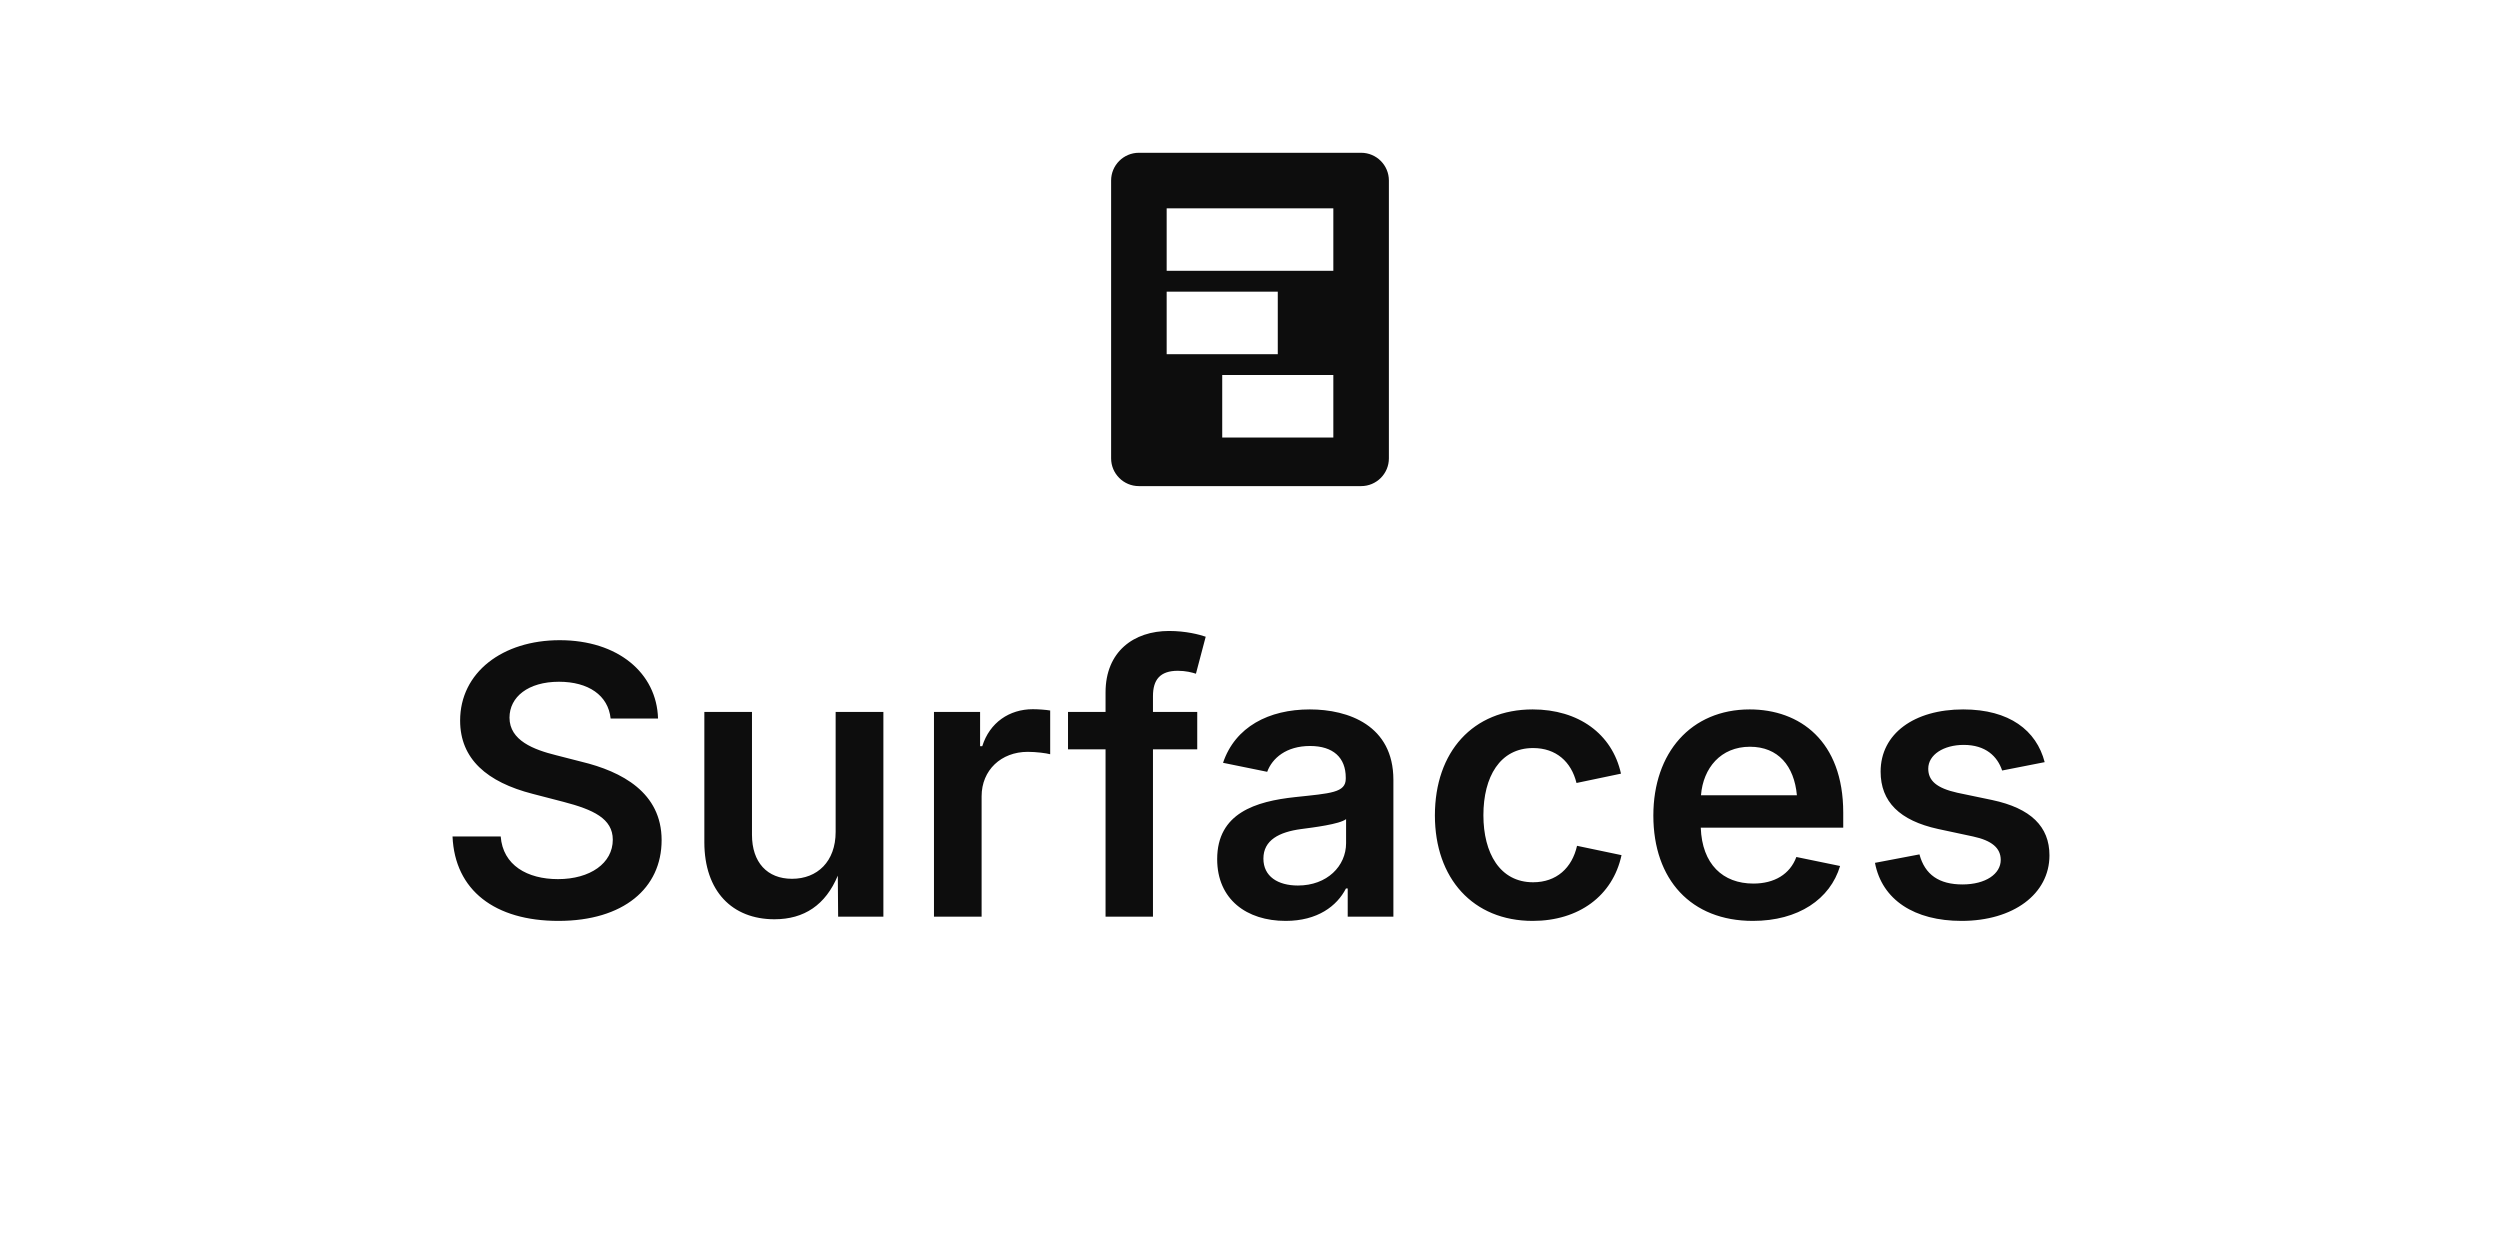
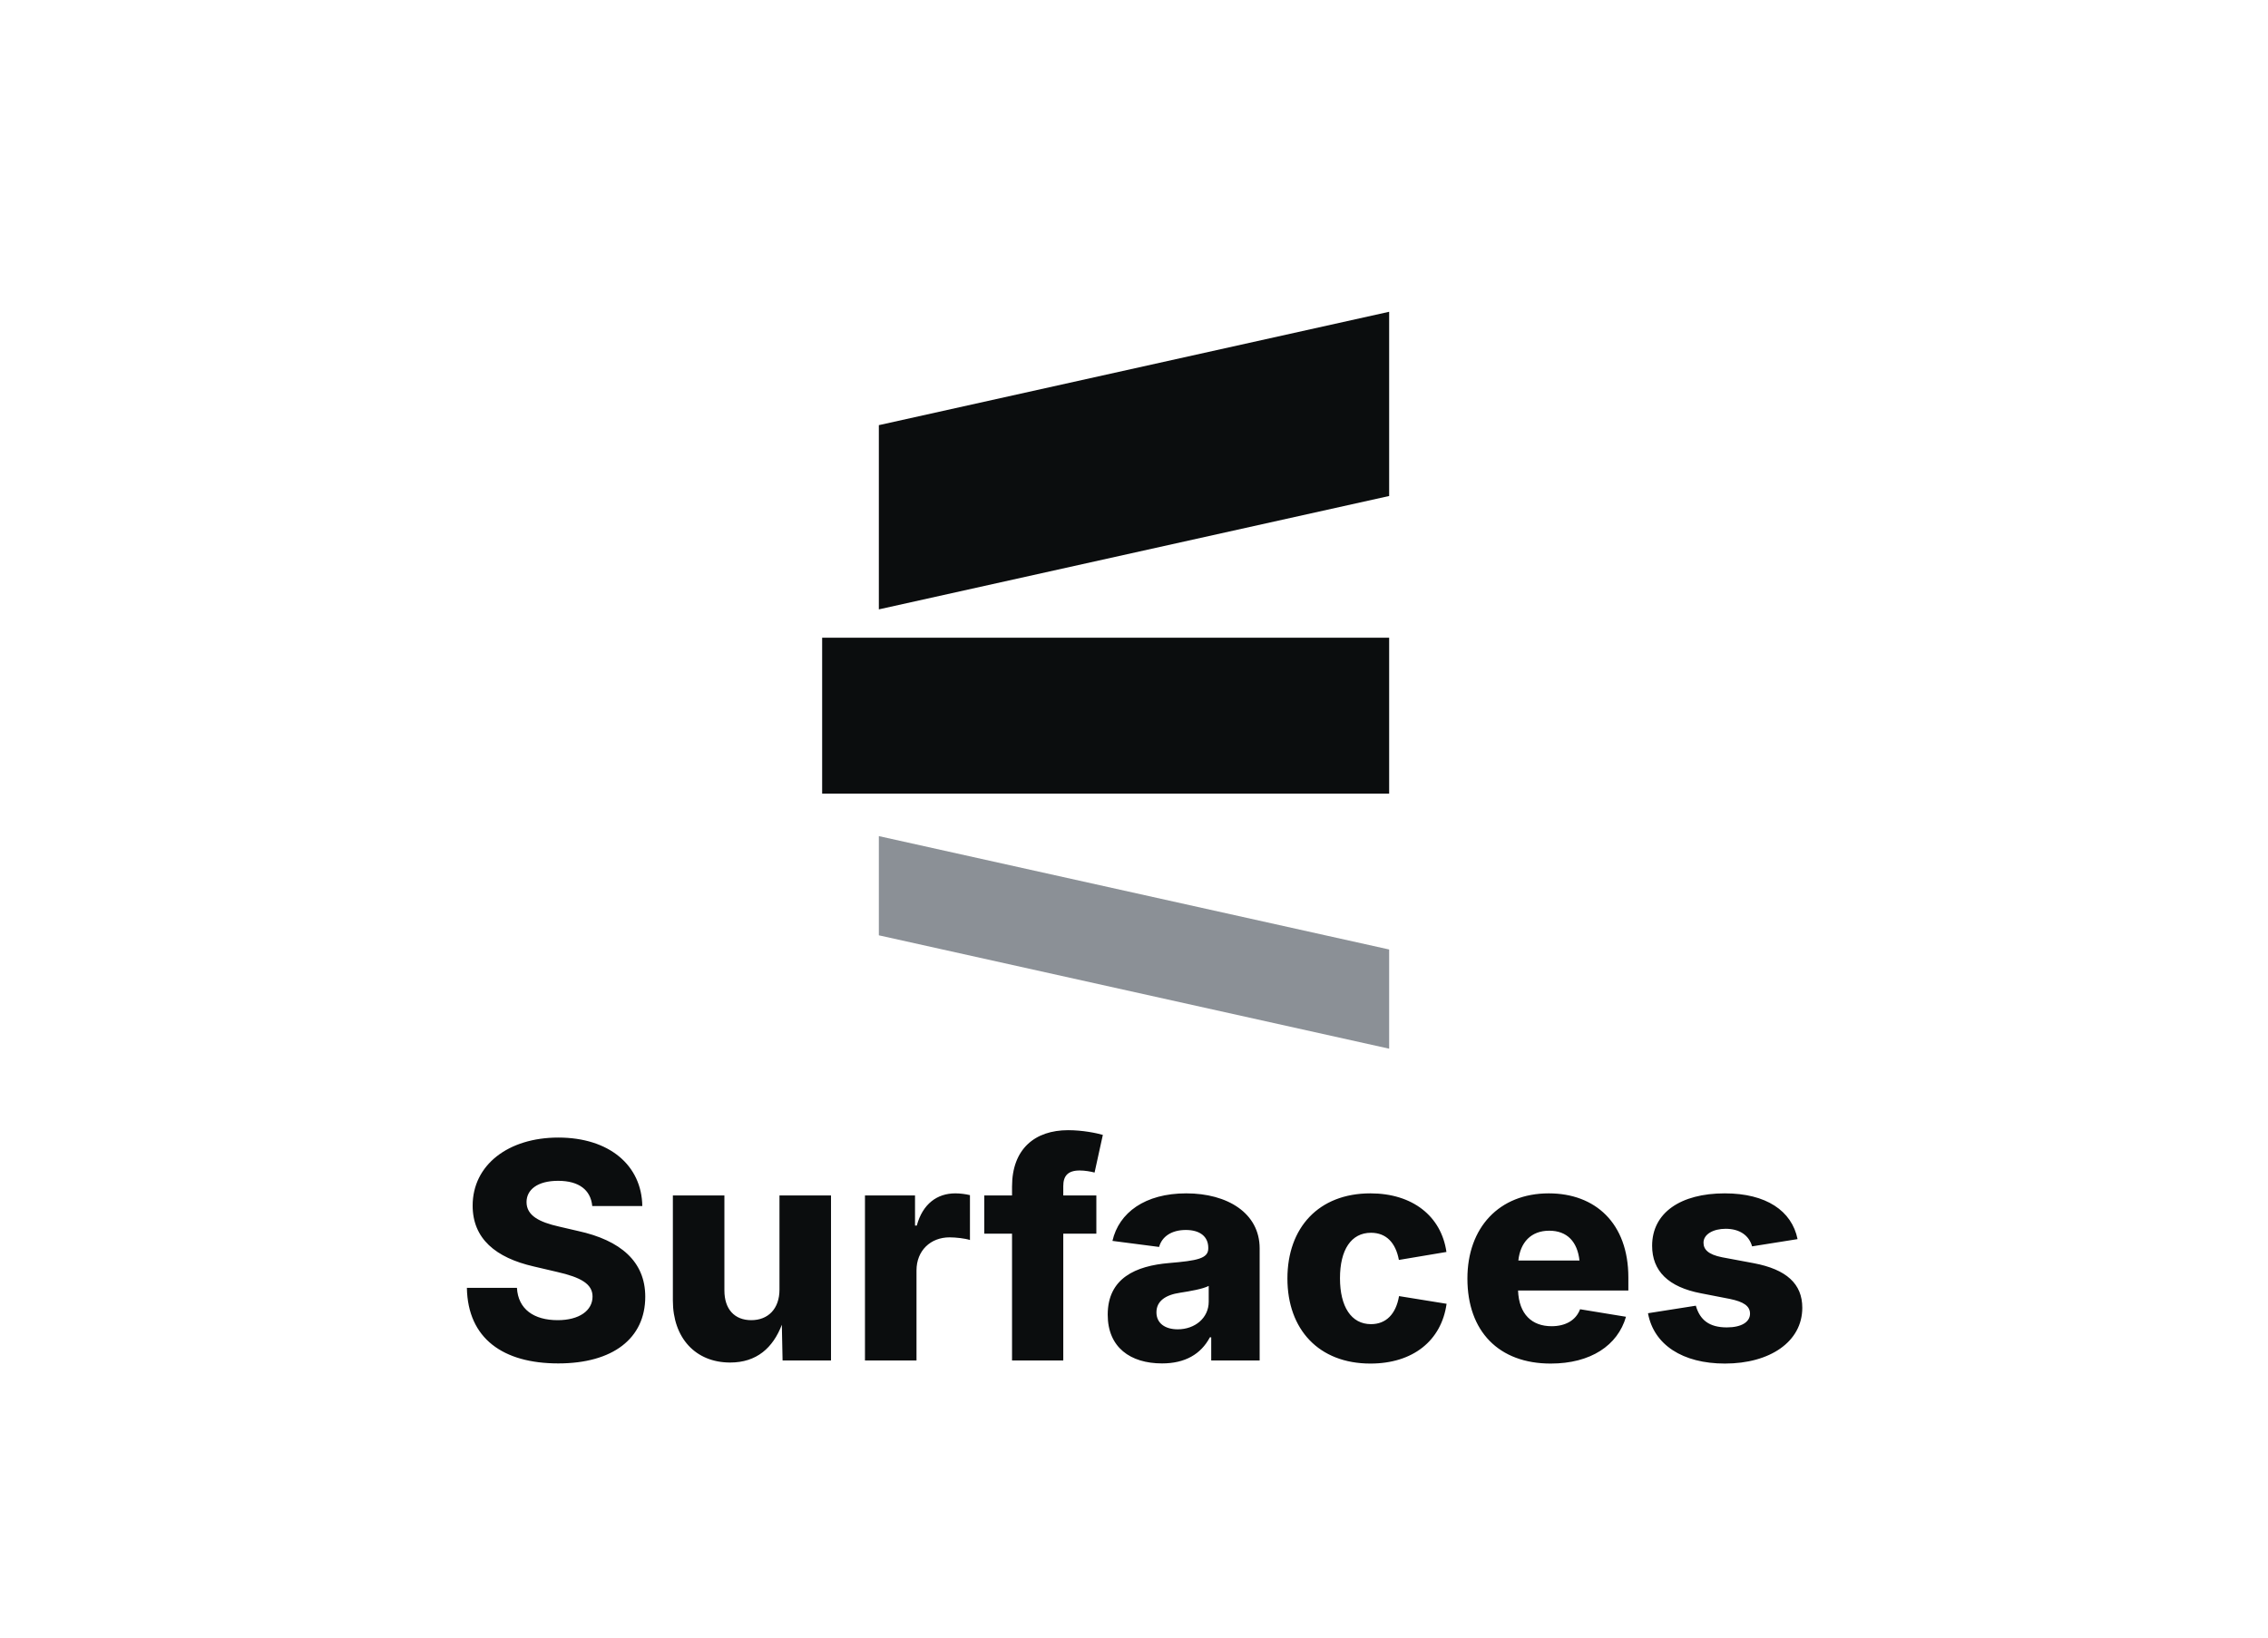
- <svg xmlns="http://www.w3.org/2000/svg" viewBox="0 0 360 180" role="img" aria-labelledby="surfaces-lockup-stacked-title surfaces-lockup-stacked-desc">
-   <g transform="translate(148 14)">
-     <path fill="#0D0D0D" fill-rule="evenodd" clip-rule="evenodd" d="M16 8H48C50.209 8 52 9.791 52 12V52C52 54.209 50.209 56 48 56H16C13.791 56 12 54.209 12 52V12C12 9.791 13.791 8 16 8ZM20 16H44V25H20V16ZM20 28H36V37H20V28ZM28 40H44V49H28V40Z" />
+ <svg xmlns="http://www.w3.org/2000/svg" width="720" height="520" viewBox="0 0 720 520" role="img" aria-labelledby="title desc">
+   <g transform="translate(216 72) scale(4.5)" shape-rendering="geometricPrecision">
+     <polygon points="14,14 50,6 50,19 14,27" fill="#0B0D0E" />
+     <polygon points="10,29 50,29 50,40 10,40" fill="#0B0D0E" />
+     <polygon points="14,43 50,51 50,58 14,50" fill="#8B9096" />
  </g>
-   <text x="180" y="132" fill="#0D0D0D" text-anchor="middle" font-family="Inter, SF Pro Display, Helvetica Neue, Arial, sans-serif" font-size="54" font-weight="620">Surfaces</text>
+   <text x="360" y="432" text-anchor="middle" fill="#0B0D0E" font-family="Geist, Inter, Arial, sans-serif" font-size="96" font-weight="780" letter-spacing="0">Surfaces</text>
</svg>
